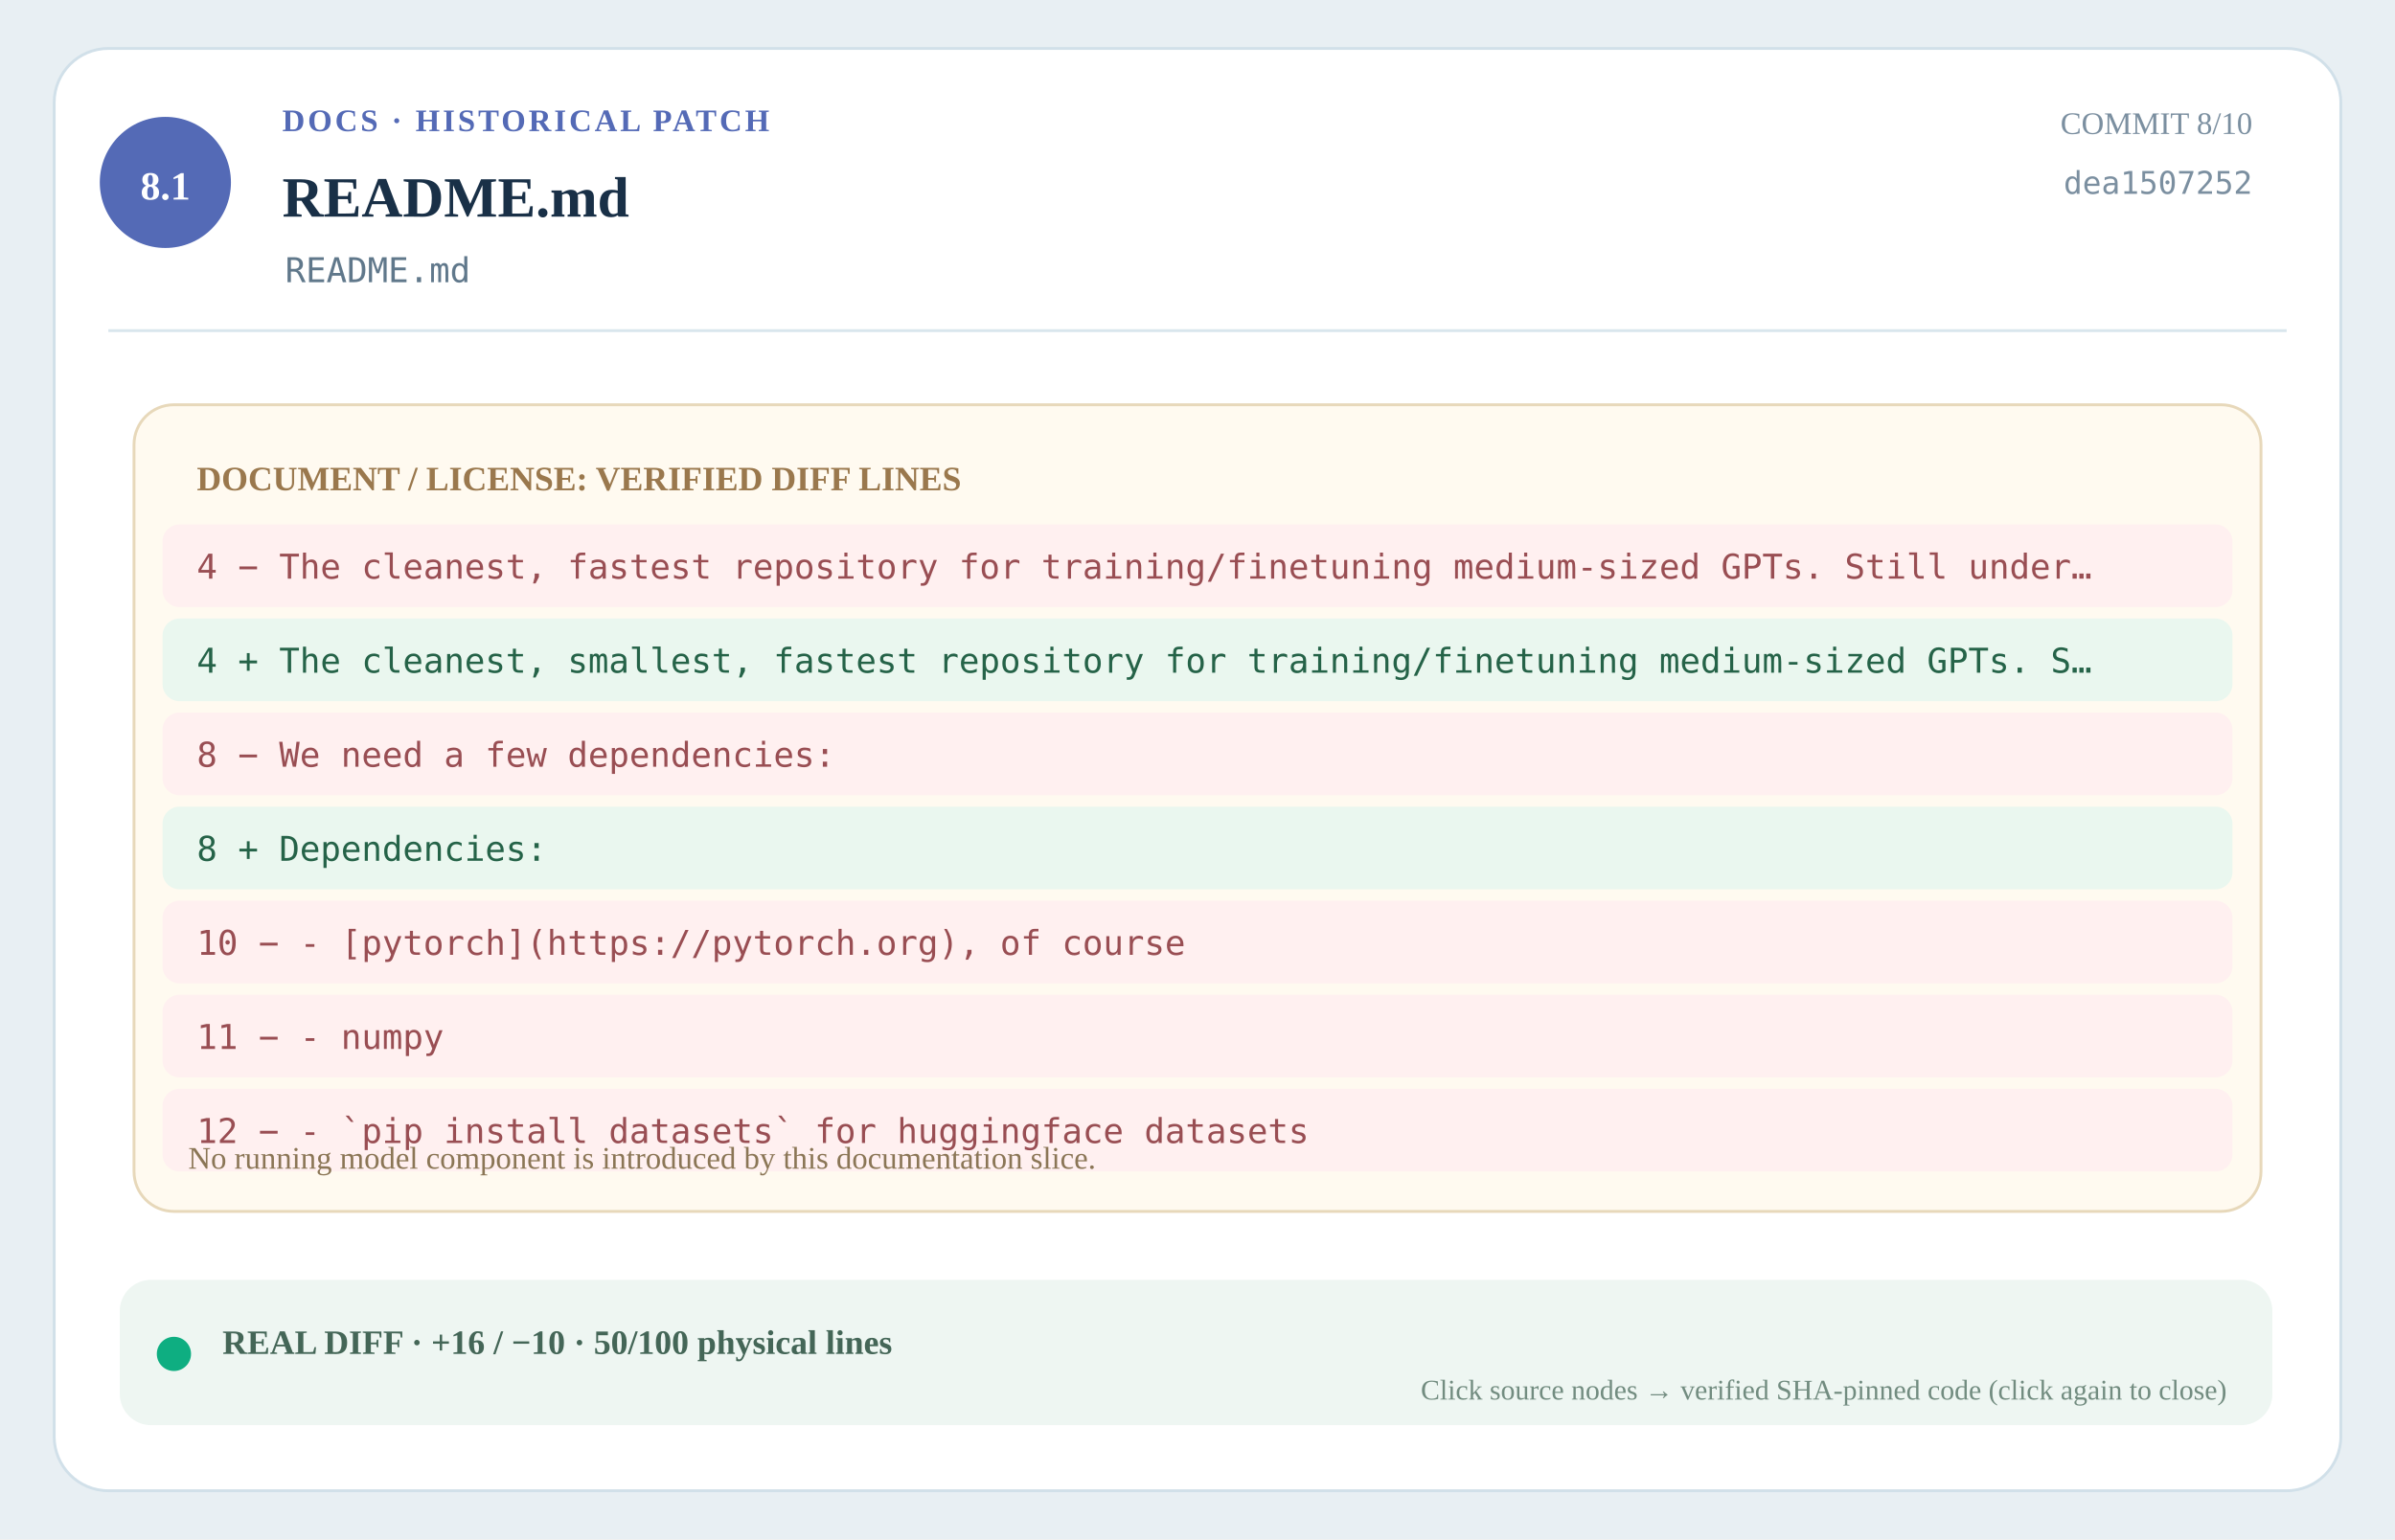
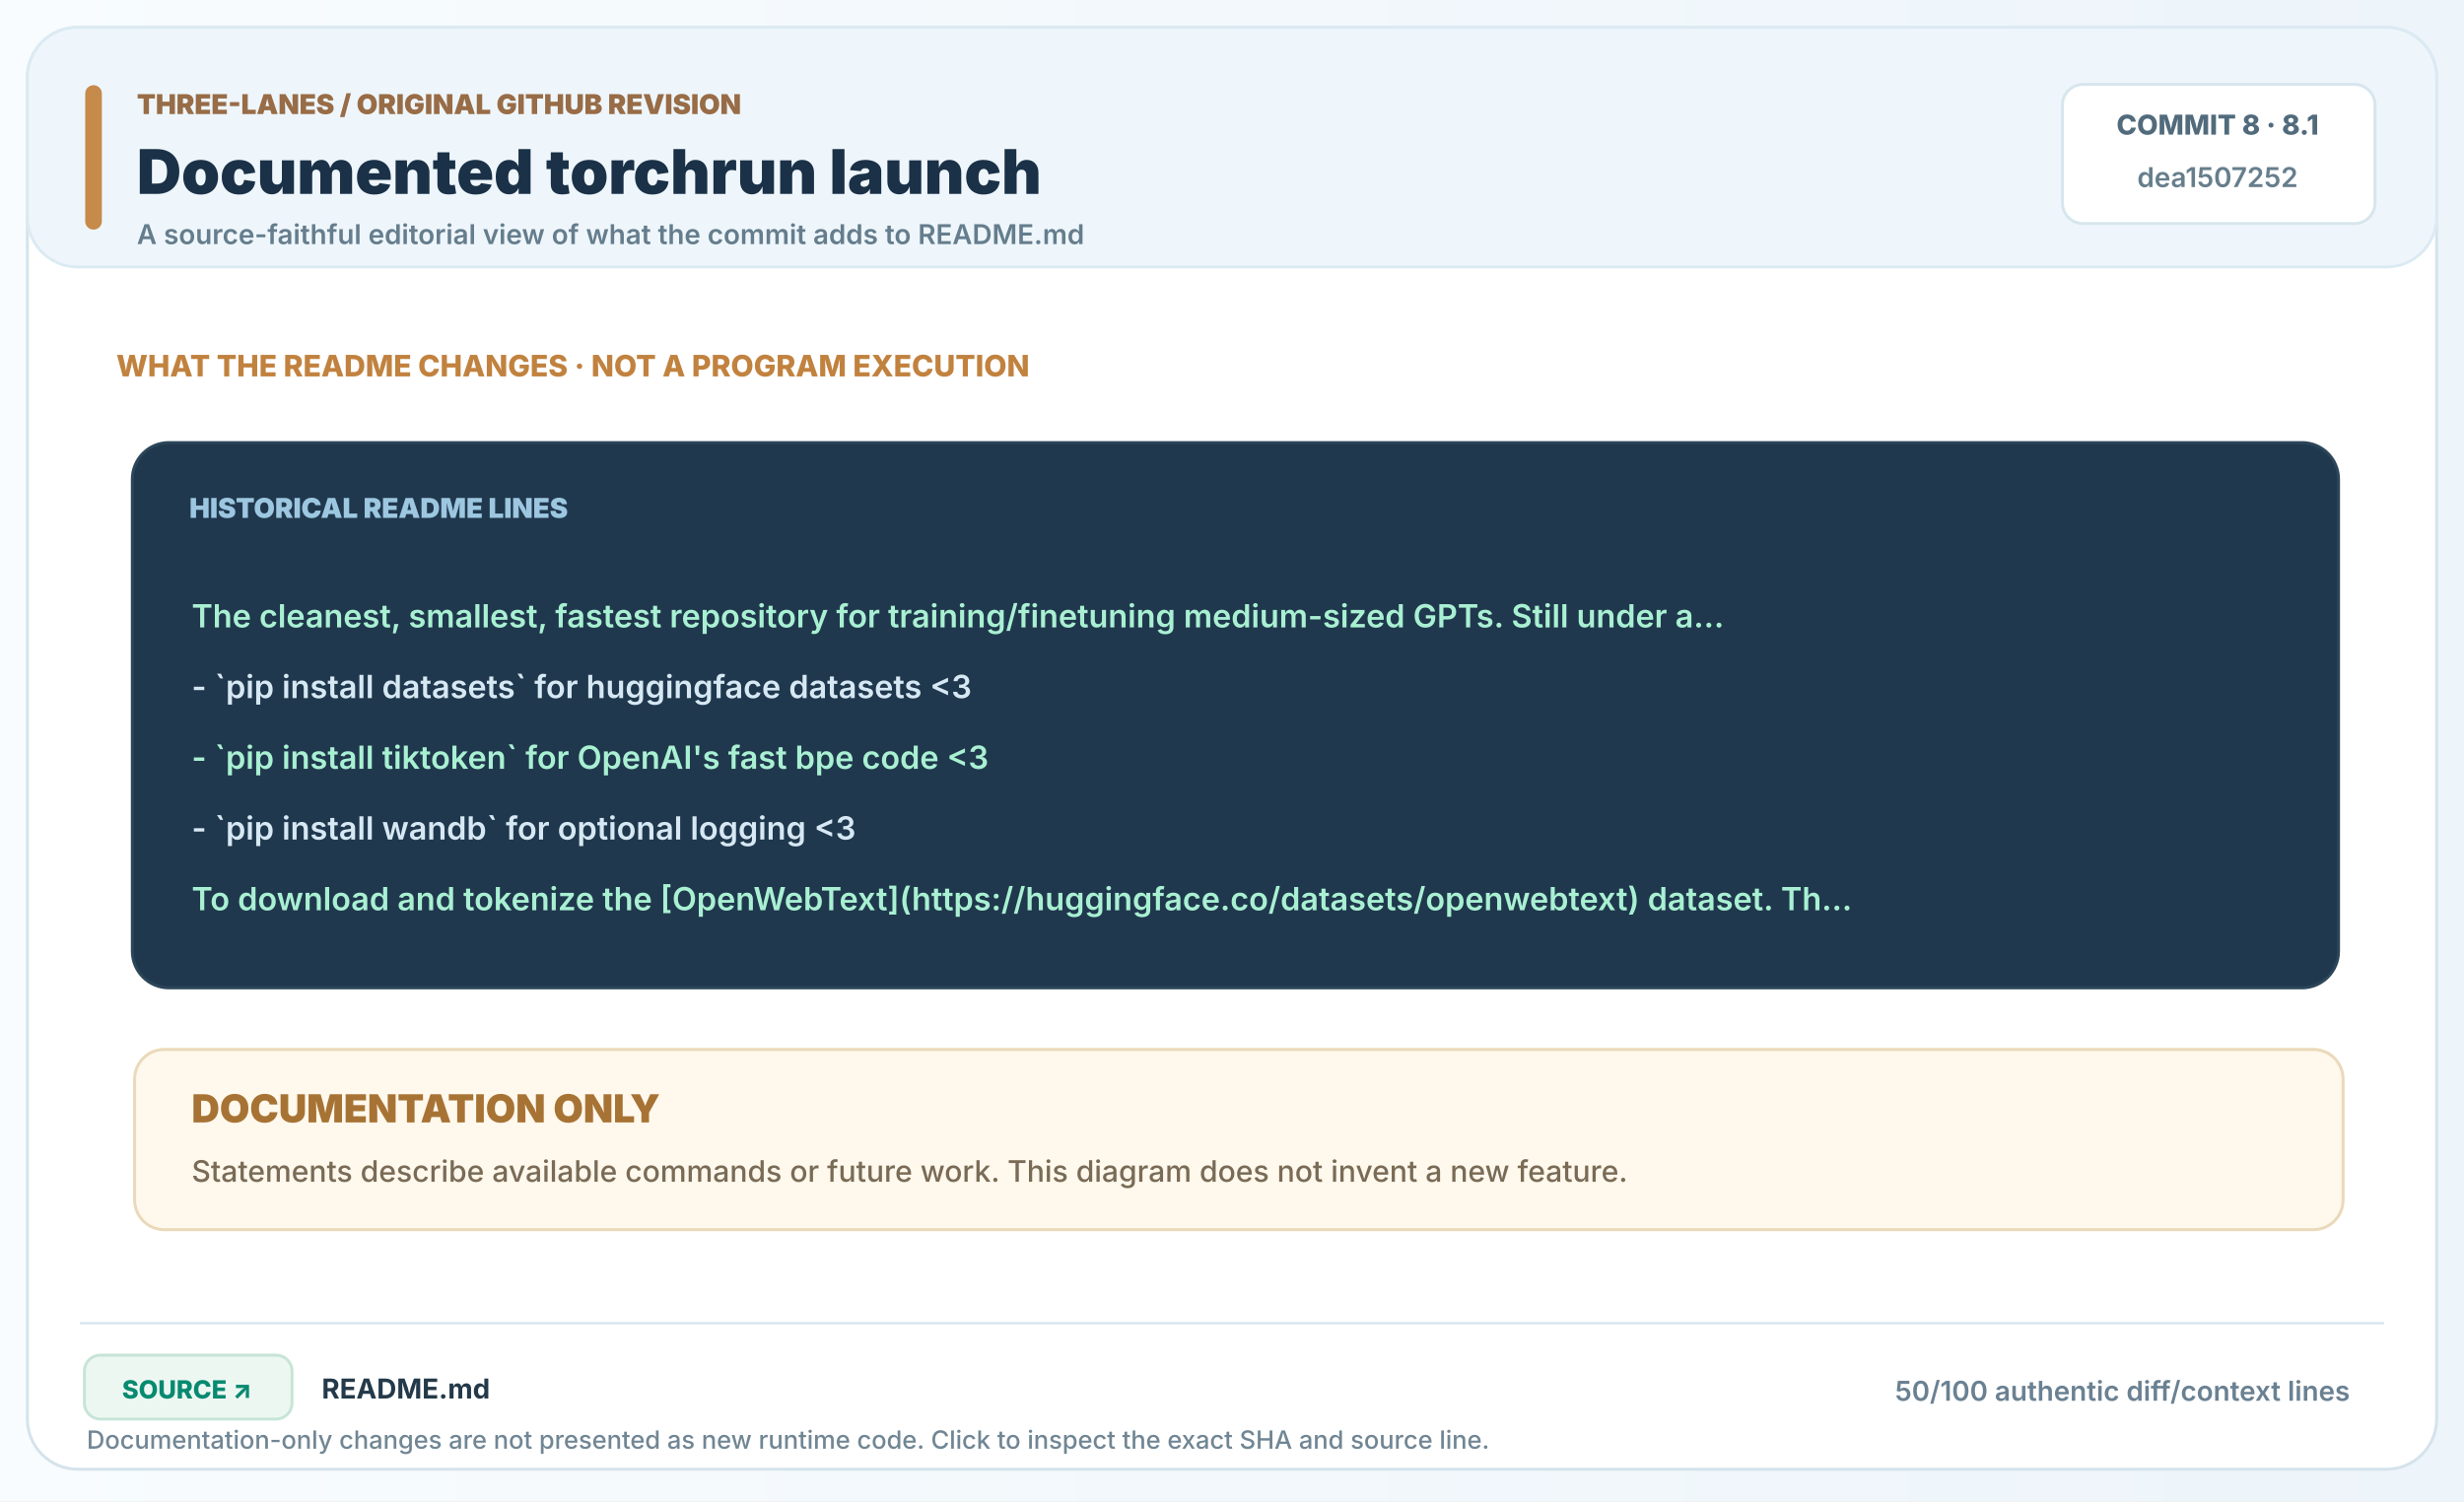
- <svg xmlns="http://www.w3.org/2000/svg" viewBox="0 0 840 540" role="img" aria-label="README.md">
-   <rect width="840" height="540" fill="#e8eff3" />
-   <rect x="19" y="17" width="802" height="506" rx="19" fill="white" stroke="#d1e0e9" />
-   <path d="M38 116H802" stroke="#d9e6ed" />
-   <circle cx="58" cy="64" r="23" fill="#546ab6" />
-   <text x="58" y="70" text-anchor="middle" font-size="14" font-weight="800" fill="white">8.1</text>
-   <text x="99" y="46" font-size="11" font-weight="800" letter-spacing="1" fill="#546ab6">DOCS · HISTORICAL PATCH</text>
-   <text x="99" y="76" font-size="20" font-weight="800" fill="#193047">README.md</text>
-   <text x="100" y="99" font-size="12" fill="#60788b" font-family="monospace">README.md</text>
-   <text x="790" y="47" text-anchor="end" fill="#7b8fa0" font-size="11">COMMIT 8/10</text>
-   <text x="790" y="68" text-anchor="end" fill="#7b8fa0" font-family="monospace" font-size="11">dea1507252</text>
-   <rect x="47" y="142" width="746" height="283" rx="14" fill="#fffaf0" stroke="#e7d8ba" />
-   <text x="69" y="172" font-size="12" fill="#9a784d" font-weight="800">DOCUMENT / LICENSE: VERIFIED DIFF LINES</text>
-   <g data-target="0" role="button" tabindex="0" style="cursor:pointer">
-     <rect x="57" y="184" width="726" height="29" rx="6" fill="#fff0f0" />
-     <text x="69" y="203" font-family="monospace" font-size="12" fill="#994e53">4 − The cleanest, fastest repository for training/finetuning medium-sized GPTs. Still under…</text>
+ <svg xmlns="http://www.w3.org/2000/svg" viewBox="0 0 1080 658" role="img" aria-label="Documented torchrun launch">
+   <defs>
+     <linearGradient id="bg">
+       <stop stop-color="#f8fcfe" />
+       <stop offset="1" stop-color="#edf4fa" />
+     </linearGradient>
+     <marker id="arrow" markerWidth="9" markerHeight="9" refX="8" refY="4.5" orient="auto">
+       <path d="M0 0L9 4.5L0 9Z" fill="#6da6bb" />
+     </marker>
+   </defs>
+   <style>.src{cursor:pointer}.src:hover{filter:drop-shadow(0 2px 3px #7598b644)}.src:hover rect,.src:focus rect{stroke:#079c7c;stroke-width:2.6}.src:focus{outline:2px solid #079c7c}text{pointer-events:none}</style>
+   <rect width="1080" height="658" fill="url(#bg)" />
+   <rect x="12" y="12" width="1056" height="632" rx="22" fill="#fff" stroke="#d5e3eb" stroke-width="1.3" />
+   <rect x="12" y="12" width="1056" height="105" rx="22" fill="#eef6fb" stroke="#dceaf2" stroke-width="1.3" />
+   <rect x="38" y="38" width="6" height="62" rx="3" fill="#c68a4a" stroke="#c68a4a" stroke-width="1.3" />
+   <text x="60" y="50" font-family="Inter,Arial,system-ui" font-size="12" fill="#986c46" font-weight="860" text-anchor="start">THREE-LANES / ORIGINAL GITHUB REVISION</text>
+   <text x="60" y="85" font-family="Inter,Arial,system-ui" font-size="27" fill="#1a3147" font-weight="850" text-anchor="start">Documented torchrun launch</text>
+   <text x="60" y="107" font-family="Inter,Arial,system-ui" font-size="12" fill="#657d8d" font-weight="560" text-anchor="start">A source-faithful editorial view of what the commit adds to README.md</text>
+   <rect x="904" y="37" width="137" height="61" rx="9" fill="#fff" stroke="#d7e6ed" stroke-width="1.3" />
+   <text x="972" y="59" font-family="Inter,Arial,system-ui" font-size="12" fill="#516b7c" font-weight="790" text-anchor="middle">COMMIT 8 · 8.1</text>
+   <text x="972" y="82" font-family="Inter,Arial,system-ui" font-size="12" fill="#667e8c" font-weight="630" text-anchor="middle">dea1507252</text>
+   <path d="M35 580H1045" stroke="#d6e4ed" />
+   <g class="src" tabindex="0" role="button" data-target="0">
+     <rect x="37" y="594" width="91" height="28" rx="7" fill="#edf7f2" stroke="#c7e5d7" stroke-width="1.3" />
+     <text x="82" y="613" font-family="Inter,Arial,system-ui" font-size="11" fill="#078a70" font-weight="830" text-anchor="middle">SOURCE ↗</text>
  </g>
-   <g data-target="0" role="button" tabindex="0" style="cursor:pointer">
-     <rect x="57" y="217" width="726" height="29" rx="6" fill="#eaf7ef" />
-     <text x="69" y="236" font-family="monospace" font-size="12" fill="#256348">4 + The cleanest, smallest, fastest repository for training/finetuning medium-sized GPTs. S…</text>
+   <text x="141" y="613" font-family="Inter,Arial,system-ui" font-size="12" fill="#243a4a" font-weight="710" text-anchor="start">README.md</text>
+   <text x="1030" y="614" font-family="Inter,Arial,system-ui" font-size="12" fill="#6a8192" font-weight="620" text-anchor="end">50/100 authentic diff/context lines</text>
+   <text x="38" y="635" font-family="Inter,Arial,system-ui" font-size="11" fill="#718694" font-weight="530" text-anchor="start">Documentation-only changes are not presented as new runtime code. Click to inspect the exact SHA and source line.</text>
+   <text x="51" y="165" font-family="Inter,Arial,system-ui" font-size="13" fill="#c1823f" font-weight="840" text-anchor="start">WHAT THE README CHANGES · NOT A PROGRAM EXECUTION</text>
+   <rect x="58" y="194" width="967" height="239" rx="16" fill="#20384d" stroke="#2b4559" stroke-width="1.3" />
+   <text x="83" y="227" font-family="Inter,Arial,system-ui" font-size="12" fill="#9dc7e1" font-weight="860" text-anchor="start">HISTORICAL README LINES</text>
+   <g class="src" tabindex="0" role="button" data-target="0">
+     <text x="84" y="275" font-family="Inter,Arial,system-ui" font-size="14" fill="#a9f0d3" font-weight="620" text-anchor="start">The cleanest, smallest, fastest repository for training/finetuning medium-sized GPTs. Still under a…</text>
  </g>
-   <g data-target="0" role="button" tabindex="0" style="cursor:pointer">
-     <rect x="57" y="250" width="726" height="29" rx="6" fill="#fff0f0" />
-     <text x="69" y="269" font-family="monospace" font-size="12" fill="#994e53">8 − We need a few dependencies:</text>
+   <g class="src" tabindex="0" role="button" data-target="0">
+     <text x="84" y="306" font-family="Inter,Arial,system-ui" font-size="14" fill="#d6e8f3" font-weight="620" text-anchor="start">- `pip install datasets` for huggingface datasets &lt;3</text>
  </g>
-   <g data-target="0" role="button" tabindex="0" style="cursor:pointer">
-     <rect x="57" y="283" width="726" height="29" rx="6" fill="#eaf7ef" />
-     <text x="69" y="302" font-family="monospace" font-size="12" fill="#256348">8 + Dependencies:</text>
+   <g class="src" tabindex="0" role="button" data-target="0">
+     <text x="84" y="337" font-family="Inter,Arial,system-ui" font-size="14" fill="#a9f0d3" font-weight="620" text-anchor="start">- `pip install tiktoken` for OpenAI's fast bpe code &lt;3</text>
  </g>
-   <g data-target="0" role="button" tabindex="0" style="cursor:pointer">
-     <rect x="57" y="316" width="726" height="29" rx="6" fill="#fff0f0" />
-     <text x="69" y="335" font-family="monospace" font-size="12" fill="#994e53">10 − - [pytorch](https://pytorch.org), of course</text>
+   <g class="src" tabindex="0" role="button" data-target="0">
+     <text x="84" y="368" font-family="Inter,Arial,system-ui" font-size="14" fill="#d6e8f3" font-weight="620" text-anchor="start">- `pip install wandb` for optional logging &lt;3</text>
  </g>
-   <g data-target="0" role="button" tabindex="0" style="cursor:pointer">
-     <rect x="57" y="349" width="726" height="29" rx="6" fill="#fff0f0" />
-     <text x="69" y="368" font-family="monospace" font-size="12" fill="#994e53">11 − - numpy</text>
+   <g class="src" tabindex="0" role="button" data-target="0">
+     <text x="84" y="399" font-family="Inter,Arial,system-ui" font-size="14" fill="#a9f0d3" font-weight="620" text-anchor="start">To download and tokenize the [OpenWebText](https://huggingface.co/datasets/openwebtext) dataset. Th…</text>
  </g>
-   <g data-target="0" role="button" tabindex="0" style="cursor:pointer">
-     <rect x="57" y="382" width="726" height="29" rx="6" fill="#fff0f0" />
-     <text x="69" y="401" font-family="monospace" font-size="12" fill="#994e53">12 − - `pip install datasets` for huggingface datasets</text>
-   </g>
-   <text x="66" y="410" fill="#8b7656" font-size="11">No running model component is introduced by this documentation slice.</text>
-   <rect x="42" y="449" width="755" height="51" rx="11" fill="#eef6f2" />
-   <circle cx="61" cy="475" r="6" fill="#0eae81" />
-   <text x="78" y="475" font-size="12" font-weight="750" fill="#446657">REAL DIFF · +16 / −10 · 50/100 physical lines</text>
-   <text x="781" y="491" text-anchor="end" font-size="10" fill="#728c80">Click source nodes → verified SHA-pinned code (click again to close)</text>
+   <rect x="59" y="460" width="968" height="79" rx="13" fill="#fff8ec" stroke="#ead9ba" stroke-width="1.3" />
+   <text x="84" y="492" font-family="Inter,Arial,system-ui" font-size="17" fill="#a77334" font-weight="850" text-anchor="start">DOCUMENTATION ONLY</text>
+   <text x="84" y="518" font-family="Inter,Arial,system-ui" font-size="13" fill="#796b56" font-weight="550" text-anchor="start">Statements describe available commands or future work. This diagram does not invent a new feature.</text>
</svg>
